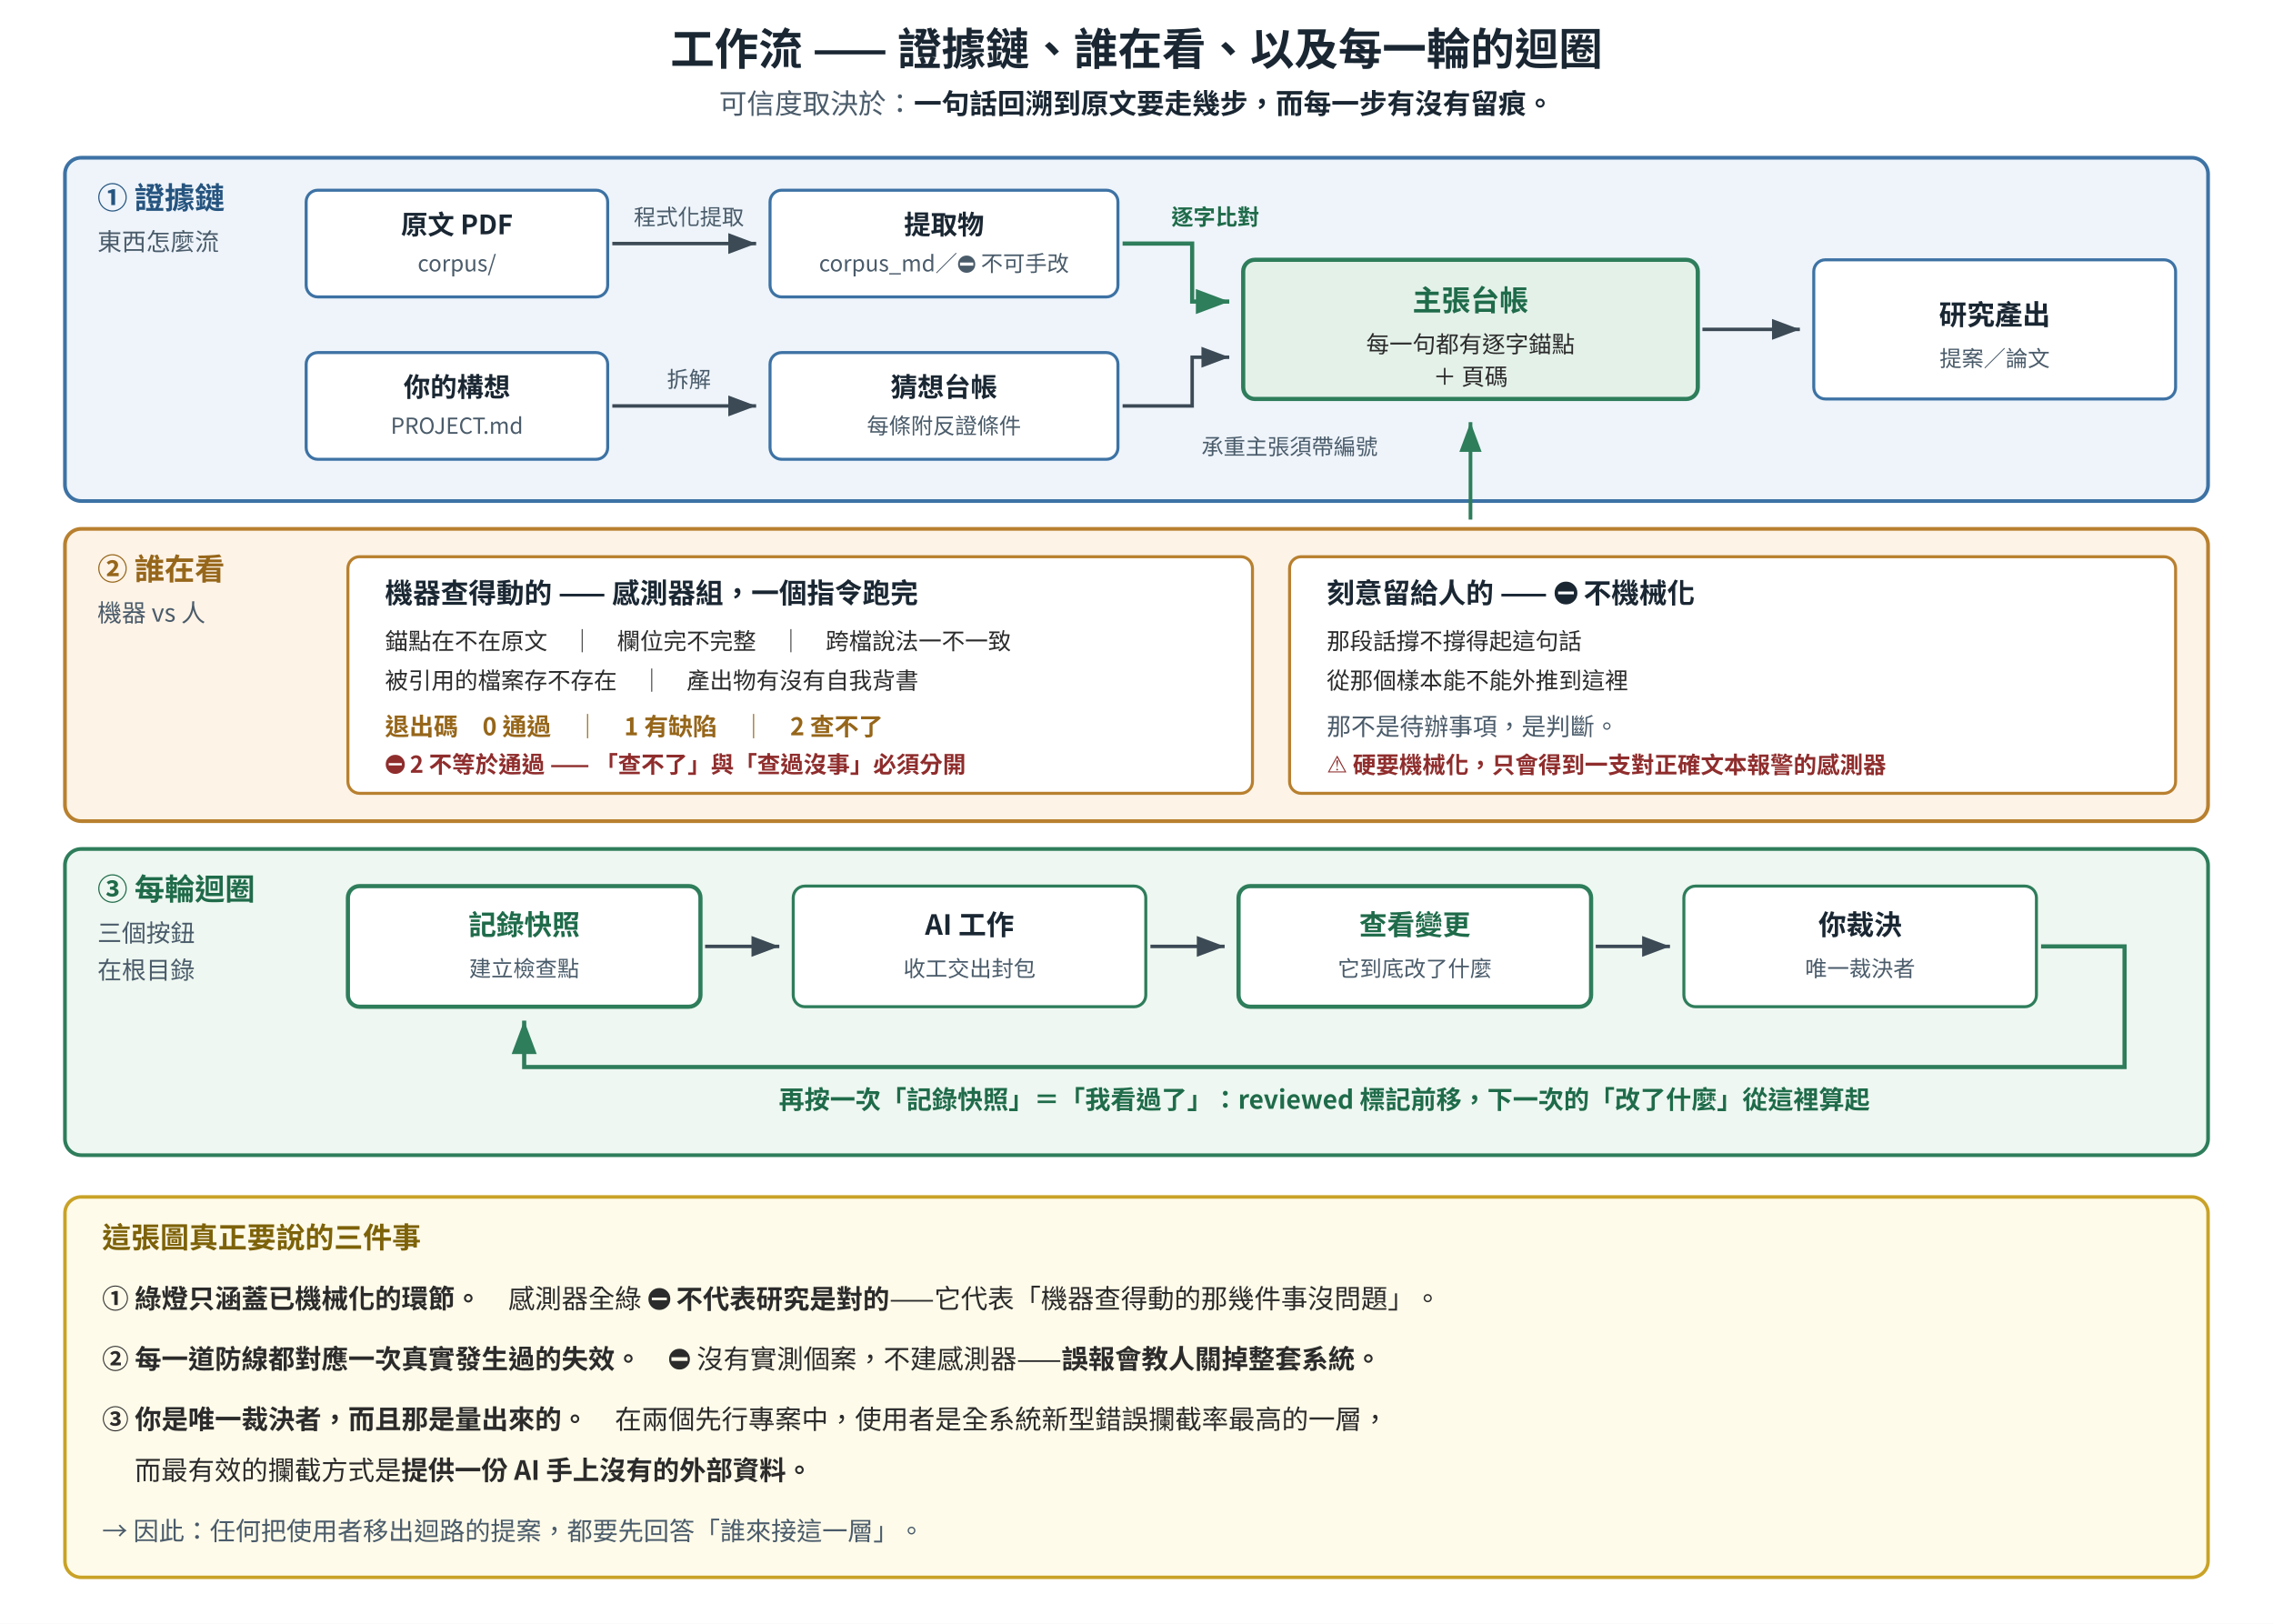
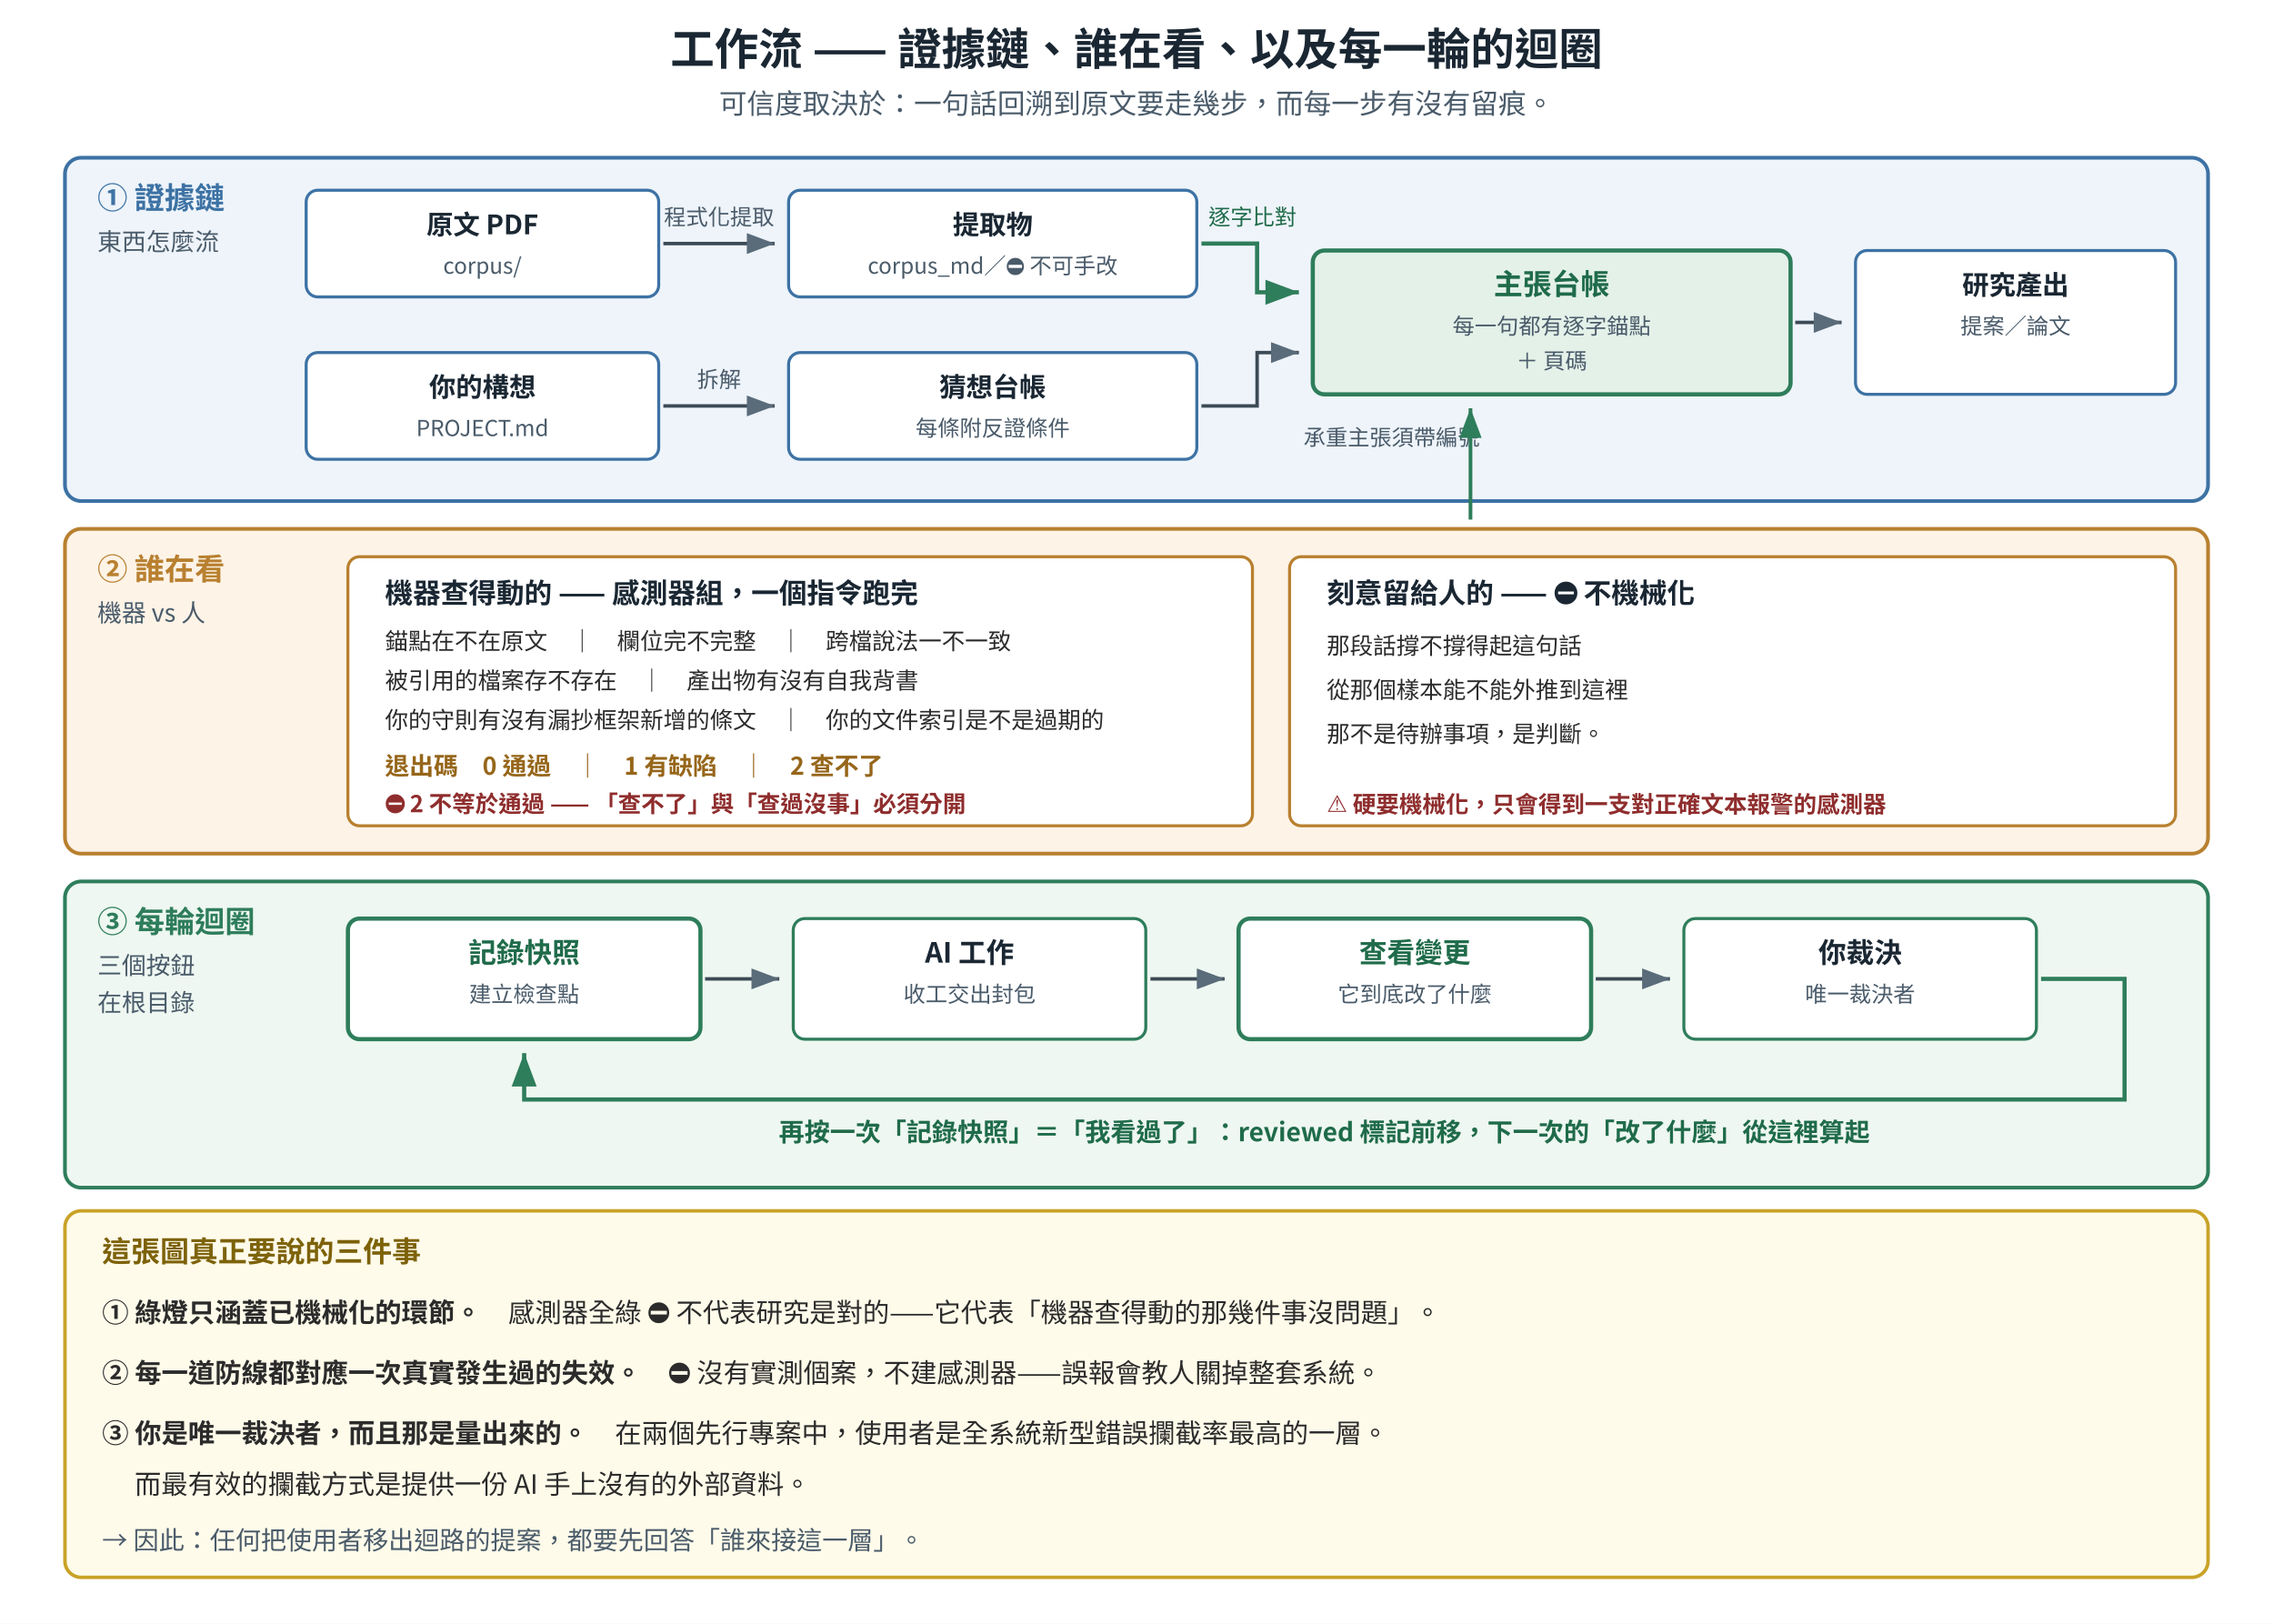
<svg xmlns="http://www.w3.org/2000/svg" viewBox="0 0 980 700" width="980" height="700" font-family="Noto Sans CJK TC, Noto Sans TC, PingFang TC, Microsoft JhengHei, sans-serif">
  <rect x="0" y="0" width="980" height="700" fill="#ffffff" />
  <defs>
-     <marker id="b" markerWidth="9" markerHeight="9" refX="8" refY="3" orient="auto">
-       <path d="M0,0 L0,6 L8,3 z" fill="#3c4a56" />
+     <marker id="ar" markerWidth="9" markerHeight="9" refX="8" refY="3" orient="auto">
+       <path d="M0,0 L0,6 L8,3 z" fill="#5a6b7a" />
    </marker>
-     <marker id="bg" markerWidth="9" markerHeight="9" refX="8" refY="3" orient="auto">
+     <marker id="ag" markerWidth="9" markerHeight="9" refX="8" refY="3" orient="auto">
      <path d="M0,0 L0,6 L8,3 z" fill="#2e7d5b" />
-     </marker>
-     <marker id="by" markerWidth="9" markerHeight="9" refX="8" refY="3" orient="auto">
-       <path d="M0,0 L0,6 L8,3 z" fill="#b8802f" />
    </marker>
  </defs>
  <text x="490" y="28" text-anchor="middle" font-size="19" font-weight="bold" fill="#1a2733">工作流 —— 證據鏈、誰在看、以及每一輪的迴圈</text>
-   <text x="490" y="49" text-anchor="middle" font-size="12" fill="#4a5b6a">可信度取決於：<tspan font-weight="bold" fill="#1a2733">一句話回溯到原文要走幾步，而每一步有沒有留痕。</tspan>
-   </text>
+   <text x="490" y="49" text-anchor="middle" font-size="12" fill="#4a5b6a">可信度取決於：一句話回溯到原文要走幾步，而每一步有沒有留痕。</text>
  <rect x="28" y="68" width="924" height="148" rx="7" fill="#eef4fa" stroke="#3d72a4" stroke-width="1.6" />
-   <text x="42" y="90" font-size="13" font-weight="bold" fill="#25547f">① 證據鏈</text>
+   <text x="42" y="90" font-size="13" font-weight="bold" fill="#3d72a4">① 證據鏈</text>
  <text x="42" y="108" font-size="10.5" fill="#4a5b6a">東西怎麼流</text>
-   <rect x="132" y="82" width="130" height="46" rx="5" fill="#fff" stroke="#3d72a4" stroke-width="1.3" />
-   <text x="197" y="101" text-anchor="middle" font-size="11.5" font-weight="bold" fill="#1a2733">原文 PDF</text>
-   <text x="197" y="117" text-anchor="middle" font-size="9.5" fill="#4a5b6a">corpus/</text>
-   <rect x="332" y="82" width="150" height="46" rx="5" fill="#fff" stroke="#3d72a4" stroke-width="1.3" />
-   <text x="407" y="101" text-anchor="middle" font-size="11.5" font-weight="bold" fill="#1a2733">提取物</text>
-   <text x="407" y="117" text-anchor="middle" font-size="9.5" fill="#4a5b6a">corpus_md／⛔ 不可手改</text>
-   <rect x="132" y="152" width="130" height="46" rx="5" fill="#fff" stroke="#3d72a4" stroke-width="1.3" />
-   <text x="197" y="171" text-anchor="middle" font-size="11.5" font-weight="bold" fill="#1a2733">你的構想</text>
-   <text x="197" y="187" text-anchor="middle" font-size="9.5" fill="#4a5b6a">PROJECT.md</text>
-   <rect x="332" y="152" width="150" height="46" rx="5" fill="#fff" stroke="#3d72a4" stroke-width="1.3" />
-   <text x="407" y="171" text-anchor="middle" font-size="11.5" font-weight="bold" fill="#1a2733">猜想台帳</text>
-   <text x="407" y="187" text-anchor="middle" font-size="9.5" fill="#4a5b6a">每條附反證條件</text>
-   <rect x="536" y="112" width="196" height="60" rx="5" fill="#e4f1e9" stroke="#2e7d5b" stroke-width="1.8" />
-   <text x="634" y="134" text-anchor="middle" font-size="12.5" font-weight="bold" fill="#1f6b4a">主張台帳</text>
-   <text x="634" y="152" text-anchor="middle" font-size="10" fill="#2b2b2b">每一句都有逐字錨點</text>
-   <text x="634" y="166" text-anchor="middle" font-size="10" fill="#2b2b2b">＋ 頁碼</text>
-   <rect x="782" y="112" width="156" height="60" rx="5" fill="#fff" stroke="#3d72a4" stroke-width="1.3" />
-   <text x="860" y="140" text-anchor="middle" font-size="12" font-weight="bold" fill="#1a2733">研究產出</text>
-   <text x="860" y="158" text-anchor="middle" font-size="9.5" fill="#4a5b6a">提案／論文</text>
-   <line x1="264" y1="105" x2="326" y2="105" stroke="#3c4a56" stroke-width="1.5" marker-end="url(#b)" />
-   <text x="297" y="97" text-anchor="middle" font-size="9.5" fill="#4a5b6a">程式化提取</text>
-   <line x1="264" y1="175" x2="326" y2="175" stroke="#3c4a56" stroke-width="1.5" marker-end="url(#b)" />
-   <text x="297" y="167" text-anchor="middle" font-size="9.5" fill="#4a5b6a">拆解</text>
-   <path d="M484,105 L514,105 L514,130 L530,130" fill="none" stroke="#2e7d5b" stroke-width="1.8" marker-end="url(#bg)" />
-   <text x="524" y="97" text-anchor="middle" font-size="9.5" font-weight="bold" fill="#1f6b4a">逐字比對</text>
-   <path d="M484,175 L514,175 L514,154 L530,154" fill="none" stroke="#3c4a56" stroke-width="1.5" marker-end="url(#b)" />
-   <text x="556" y="196" text-anchor="middle" font-size="9.5" fill="#4a5b6a">承重主張須帶編號</text>
-   <line x1="734" y1="142" x2="776" y2="142" stroke="#3c4a56" stroke-width="1.5" marker-end="url(#b)" />
-   <rect x="28" y="228" width="924" height="126" rx="7" fill="#fdf3e7" stroke="#b8802f" stroke-width="1.6" />
-   <text x="42" y="250" font-size="13" font-weight="bold" fill="#96661a">② 誰在看</text>
+   <rect x="132" y="82" width="152" height="46" rx="5" fill="#fff" stroke="#3d72a4" stroke-width="1.3" />
+   <text x="208" y="101" text-anchor="middle" font-size="11.5" font-weight="bold" fill="#1a2733">原文 PDF</text>
+   <text x="208" y="118" text-anchor="middle" font-size="9.5" fill="#4a5b6a">corpus/</text>
+   <rect x="340" y="82" width="176" height="46" rx="5" fill="#fff" stroke="#3d72a4" stroke-width="1.3" />
+   <text x="428" y="101" text-anchor="middle" font-size="11.5" font-weight="bold" fill="#1a2733">提取物</text>
+   <text x="428" y="118" text-anchor="middle" font-size="9.5" fill="#4a5b6a">corpus_md／⛔ 不可手改</text>
+   <rect x="132" y="152" width="152" height="46" rx="5" fill="#fff" stroke="#3d72a4" stroke-width="1.3" />
+   <text x="208" y="171" text-anchor="middle" font-size="11.5" font-weight="bold" fill="#1a2733">你的構想</text>
+   <text x="208" y="188" text-anchor="middle" font-size="9.5" fill="#4a5b6a">PROJECT.md</text>
+   <rect x="340" y="152" width="176" height="46" rx="5" fill="#fff" stroke="#3d72a4" stroke-width="1.3" />
+   <text x="428" y="171" text-anchor="middle" font-size="11.5" font-weight="bold" fill="#1a2733">猜想台帳</text>
+   <text x="428" y="188" text-anchor="middle" font-size="9.5" fill="#4a5b6a">每條附反證條件</text>
+   <rect x="566" y="108" width="206" height="62" rx="5" fill="#e4f1e9" stroke="#2e7d5b" stroke-width="1.8" />
+   <text x="669" y="127" text-anchor="middle" font-size="12.5" font-weight="bold" fill="#1f6b4a">主張台帳</text>
+   <text x="669" y="144" text-anchor="middle" font-size="9.5" fill="#4a5b6a">每一句都有逐字錨點</text>
+   <text x="669" y="159" text-anchor="middle" font-size="9.5" fill="#4a5b6a">＋ 頁碼</text>
+   <rect x="800" y="108" width="138" height="62" rx="5" fill="#fff" stroke="#3d72a4" stroke-width="1.3" />
+   <text x="869" y="127" text-anchor="middle" font-size="11.5" font-weight="bold" fill="#1a2733">研究產出</text>
+   <text x="869" y="144" text-anchor="middle" font-size="9.5" fill="#4a5b6a">提案／論文</text>
+   <line x1="286" y1="105" x2="334" y2="105" stroke="#3c4a56" stroke-width="1.5" marker-end="url(#ar)" />
+   <text x="310" y="97" text-anchor="middle" font-size="9.5" fill="#4a5b6a">程式化提取</text>
+   <line x1="286" y1="175" x2="334" y2="175" stroke="#3c4a56" stroke-width="1.5" marker-end="url(#ar)" />
+   <text x="310" y="167" text-anchor="middle" font-size="9.5" fill="#4a5b6a">拆解</text>
+   <path d="M518,105 L542,105 L542,126 L560,126" fill="none" stroke="#2e7d5b" stroke-width="1.8" marker-end="url(#ag)" />
+   <text x="540" y="97" text-anchor="middle" font-size="9.5" fill="#1f6b4a">逐字比對</text>
+   <path d="M518,175 L542,175 L542,152 L560,152" fill="none" stroke="#3c4a56" stroke-width="1.5" marker-end="url(#ar)" />
+   <text x="600" y="192" text-anchor="middle" font-size="9.5" fill="#4a5b6a">承重主張須帶編號</text>
+   <line x1="774" y1="139" x2="794" y2="139" stroke="#3c4a56" stroke-width="1.5" marker-end="url(#ar)" />
+   <rect x="28" y="228" width="924" height="140" rx="7" fill="#fdf3e7" stroke="#b8802f" stroke-width="1.6" />
+   <text x="42" y="250" font-size="13" font-weight="bold" fill="#b8802f">② 誰在看</text>
  <text x="42" y="268" font-size="10.5" fill="#4a5b6a">機器 vs 人</text>
-   <rect x="150" y="240" width="390" height="102" rx="5" fill="#fff" stroke="#b8802f" stroke-width="1.3" />
+   <rect x="150" y="240" width="390" height="116" rx="5" fill="#fff" stroke="#b8802f" stroke-width="1.3" />
  <text x="166" y="260" font-size="12" font-weight="bold" fill="#1a2733">機器查得動的 —— 感測器組，一個指令跑完</text>
  <text x="166" y="280" font-size="10" fill="#2b2b2b">錨點在不在原文　｜　欄位完不完整　｜　跨檔說法一不一致</text>
  <text x="166" y="297" font-size="10" fill="#2b2b2b">被引用的檔案存不存在　｜　產出物有沒有自我背書</text>
-   <text x="166" y="317" font-size="10.5" font-weight="bold" fill="#96661a">退出碼　0 通過　｜　1 有缺陷　｜　2 查不了</text>
-   <text x="166" y="333" font-size="10" fill="#8f2d2d" font-weight="bold">⛔ 2 不等於通過 —— 「查不了」與「查過沒事」必須分開</text>
-   <rect x="556" y="240" width="382" height="102" rx="5" fill="#fff" stroke="#b8802f" stroke-width="1.3" />
+   <text x="166" y="314" font-size="10" fill="#2b2b2b">你的守則有沒有漏抄框架新增的條文　｜　你的文件索引是不是過期的</text>
+   <text x="166" y="334" font-size="10.5" font-weight="bold" fill="#96661a">退出碼　0 通過　｜　1 有缺陷　｜　2 查不了</text>
+   <text x="166" y="350" font-size="10" font-weight="bold" fill="#8f2d2d">⛔ 2 不等於通過 —— 「查不了」與「查過沒事」必須分開</text>
+   <rect x="556" y="240" width="382" height="116" rx="5" fill="#fff" stroke="#b8802f" stroke-width="1.3" />
  <text x="572" y="260" font-size="12" font-weight="bold" fill="#1a2733">刻意留給人的 —— ⛔ 不機械化</text>
-   <text x="572" y="280" font-size="10" fill="#2b2b2b">那段話撐不撐得起這句話</text>
-   <text x="572" y="297" font-size="10" fill="#2b2b2b">從那個樣本能不能外推到這裡</text>
-   <text x="572" y="317" font-size="10.5" fill="#4a5b6a">那不是待辦事項，是判斷。</text>
-   <text x="572" y="333" font-size="10" fill="#8f2d2d" font-weight="bold">⚠️ 硬要機械化，只會得到一支對正確文本報警的感測器</text>
-   <path d="M634,224 L634,182" fill="none" stroke="#2e7d5b" stroke-width="1.6" marker-end="url(#bg)" />
-   <rect x="28" y="366" width="924" height="132" rx="7" fill="#eef7f1" stroke="#2e7d5b" stroke-width="1.6" />
-   <text x="42" y="388" font-size="13" font-weight="bold" fill="#1f6b4a">③ 每輪迴圈</text>
-   <text x="42" y="406" font-size="10.5" fill="#4a5b6a">三個按鈕</text>
-   <text x="42" y="422" font-size="10.5" fill="#4a5b6a">在根目錄</text>
-   <rect x="150" y="382" width="152" height="52" rx="5" fill="#fff" stroke="#2e7d5b" stroke-width="1.8" />
-   <text x="226" y="403" text-anchor="middle" font-size="12" font-weight="bold" fill="#1f6b4a">記錄快照</text>
-   <text x="226" y="421" text-anchor="middle" font-size="9.5" fill="#4a5b6a">建立檢查點</text>
-   <rect x="342" y="382" width="152" height="52" rx="5" fill="#fff" stroke="#2e7d5b" stroke-width="1.3" />
-   <text x="418" y="403" text-anchor="middle" font-size="12" font-weight="bold" fill="#1a2733">AI 工作</text>
-   <text x="418" y="421" text-anchor="middle" font-size="9.5" fill="#4a5b6a">收工交出封包</text>
-   <rect x="534" y="382" width="152" height="52" rx="5" fill="#fff" stroke="#2e7d5b" stroke-width="1.8" />
-   <text x="610" y="403" text-anchor="middle" font-size="12" font-weight="bold" fill="#1f6b4a">查看變更</text>
-   <text x="610" y="421" text-anchor="middle" font-size="9.5" fill="#4a5b6a">它到底改了什麼</text>
-   <rect x="726" y="382" width="152" height="52" rx="5" fill="#fff" stroke="#2e7d5b" stroke-width="1.3" />
-   <text x="802" y="403" text-anchor="middle" font-size="12" font-weight="bold" fill="#1a2733">你裁決</text>
-   <text x="802" y="421" text-anchor="middle" font-size="9.5" fill="#4a5b6a">唯一裁決者</text>
-   <line x1="304" y1="408" x2="336" y2="408" stroke="#3c4a56" stroke-width="1.5" marker-end="url(#b)" />
-   <line x1="496" y1="408" x2="528" y2="408" stroke="#3c4a56" stroke-width="1.5" marker-end="url(#b)" />
-   <line x1="688" y1="408" x2="720" y2="408" stroke="#3c4a56" stroke-width="1.5" marker-end="url(#b)" />
-   <path d="M880,408 L916,408 L916,460 L226,460 L226,440" fill="none" stroke="#2e7d5b" stroke-width="1.8" marker-end="url(#bg)" />
-   <text x="571" y="478" text-anchor="middle" font-size="11" font-weight="bold" fill="#1f6b4a">再按一次「記錄快照」＝「我看過了」：reviewed 標記前移，下一次的「改了什麼」從這裡算起</text>
-   <rect x="28" y="516" width="924" height="164" rx="7" fill="#fffbea" stroke="#c9a227" stroke-width="1.5" />
-   <text x="44" y="538" font-size="12.5" font-weight="bold" fill="#7d6209">這張圖真正要說的三件事</text>
-   <text x="44" y="564" font-size="11.5" fill="#2b2b2b">
-     <tspan font-weight="bold">① 綠燈只涵蓋已機械化的環節。</tspan>　感測器全綠 <tspan font-weight="bold">⛔ 不代表研究是對的</tspan>——它代表「機器查得動的那幾件事沒問題」。</text>
-   <text x="44" y="590" font-size="11.5" fill="#2b2b2b">
-     <tspan font-weight="bold">② 每一道防線都對應一次真實發生過的失效。</tspan>　⛔ 沒有實測個案，不建感測器——<tspan font-weight="bold">誤報會教人關掉整套系統。</tspan>
-   </text>
-   <text x="44" y="616" font-size="11.5" fill="#2b2b2b">
-     <tspan font-weight="bold">③ 你是唯一裁決者，而且那是量出來的。</tspan>　在兩個先行專案中，使用者是全系統新型錯誤攔截率最高的一層，</text>
-   <text x="58" y="638" font-size="11.5" fill="#2b2b2b">而最有效的攔截方式是<tspan font-weight="bold">提供一份 AI 手上沒有的外部資料。</tspan>
-   </text>
-   <text x="44" y="664" font-size="11" fill="#4a5b6a">→ 因此：任何把使用者移出迴路的提案，都要先回答「誰來接這一層」。</text>
+   <text x="572" y="282" font-size="10" fill="#2b2b2b">那段話撐不撐得起這句話</text>
+   <text x="572" y="301" font-size="10" fill="#2b2b2b">從那個樣本能不能外推到這裡</text>
+   <text x="572" y="320" font-size="10" fill="#2b2b2b">那不是待辦事項，是判斷。</text>
+   <text x="572" y="350" font-size="10" font-weight="bold" fill="#8f2d2d">⚠️ 硬要機械化，只會得到一支對正確文本報警的感測器</text>
+   <path d="M634,224 L634,176" fill="none" stroke="#2e7d5b" stroke-width="1.6" marker-end="url(#ag)" />
+   <rect x="28" y="380" width="924" height="132" rx="7" fill="#eef7f1" stroke="#2e7d5b" stroke-width="1.6" />
+   <text x="42" y="402" font-size="13" font-weight="bold" fill="#2e7d5b">③ 每輪迴圈</text>
+   <text x="42" y="420" font-size="10.5" fill="#4a5b6a">三個按鈕</text>
+   <text x="42" y="436" font-size="10.5" fill="#4a5b6a">在根目錄</text>
+   <rect x="150" y="396" width="152" height="52" rx="5" fill="#fff" stroke="#2e7d5b" stroke-width="1.8" />
+   <text x="226" y="415" text-anchor="middle" font-size="12" font-weight="bold" fill="#1f6b4a">記錄快照</text>
+   <text x="226" y="432" text-anchor="middle" font-size="9.5" fill="#4a5b6a">建立檢查點</text>
+   <line x1="304" y1="422" x2="336" y2="422" stroke="#3c4a56" stroke-width="1.5" marker-end="url(#ar)" />
+   <rect x="342" y="396" width="152" height="52" rx="5" fill="#fff" stroke="#2e7d5b" stroke-width="1.3" />
+   <text x="418" y="415" text-anchor="middle" font-size="12" font-weight="bold" fill="#1a2733">AI 工作</text>
+   <text x="418" y="432" text-anchor="middle" font-size="9.5" fill="#4a5b6a">收工交出封包</text>
+   <line x1="496" y1="422" x2="528" y2="422" stroke="#3c4a56" stroke-width="1.5" marker-end="url(#ar)" />
+   <rect x="534" y="396" width="152" height="52" rx="5" fill="#fff" stroke="#2e7d5b" stroke-width="1.8" />
+   <text x="610" y="415" text-anchor="middle" font-size="12" font-weight="bold" fill="#1f6b4a">查看變更</text>
+   <text x="610" y="432" text-anchor="middle" font-size="9.5" fill="#4a5b6a">它到底改了什麼</text>
+   <line x1="688" y1="422" x2="720" y2="422" stroke="#3c4a56" stroke-width="1.5" marker-end="url(#ar)" />
+   <rect x="726" y="396" width="152" height="52" rx="5" fill="#fff" stroke="#2e7d5b" stroke-width="1.3" />
+   <text x="802" y="415" text-anchor="middle" font-size="12" font-weight="bold" fill="#1a2733">你裁決</text>
+   <text x="802" y="432" text-anchor="middle" font-size="9.5" fill="#4a5b6a">唯一裁決者</text>
+   <path d="M880,422 L916,422 L916,474 L226,474 L226,454" fill="none" stroke="#2e7d5b" stroke-width="1.8" marker-end="url(#ag)" />
+   <text x="571" y="492" text-anchor="middle" font-size="11" font-weight="bold" fill="#1f6b4a">再按一次「記錄快照」＝「我看過了」：reviewed 標記前移，下一次的「改了什麼」從這裡算起</text>
+   <rect x="28" y="522" width="924" height="158" rx="7" fill="#fffbea" stroke="#c9a227" stroke-width="1.5" />
+   <text x="44" y="544" font-size="12.5" font-weight="bold" fill="#7d6209">這張圖真正要說的三件事</text>
+   <text x="44" y="570" font-size="11.5" fill="#2b2b2b">
+     <tspan font-weight="bold">① 綠燈只涵蓋已機械化的環節。</tspan>　感測器全綠 ⛔ 不代表研究是對的——它代表「機器查得動的那幾件事沒問題」。</text>
+   <text x="44" y="596" font-size="11.5" fill="#2b2b2b">
+     <tspan font-weight="bold">② 每一道防線都對應一次真實發生過的失效。</tspan>　⛔ 沒有實測個案，不建感測器——誤報會教人關掉整套系統。</text>
+   <text x="44" y="622" font-size="11.5" fill="#2b2b2b">
+     <tspan font-weight="bold">③ 你是唯一裁決者，而且那是量出來的。</tspan>　在兩個先行專案中，使用者是全系統新型錯誤攔截率最高的一層。</text>
+   <text x="58" y="644" font-size="11.5" fill="#2b2b2b">而最有效的攔截方式是提供一份 AI 手上沒有的外部資料。</text>
+   <text x="44" y="668" font-size="11" fill="#4a5b6a">→ 因此：任何把使用者移出迴路的提案，都要先回答「誰來接這一層」。</text>
</svg>
